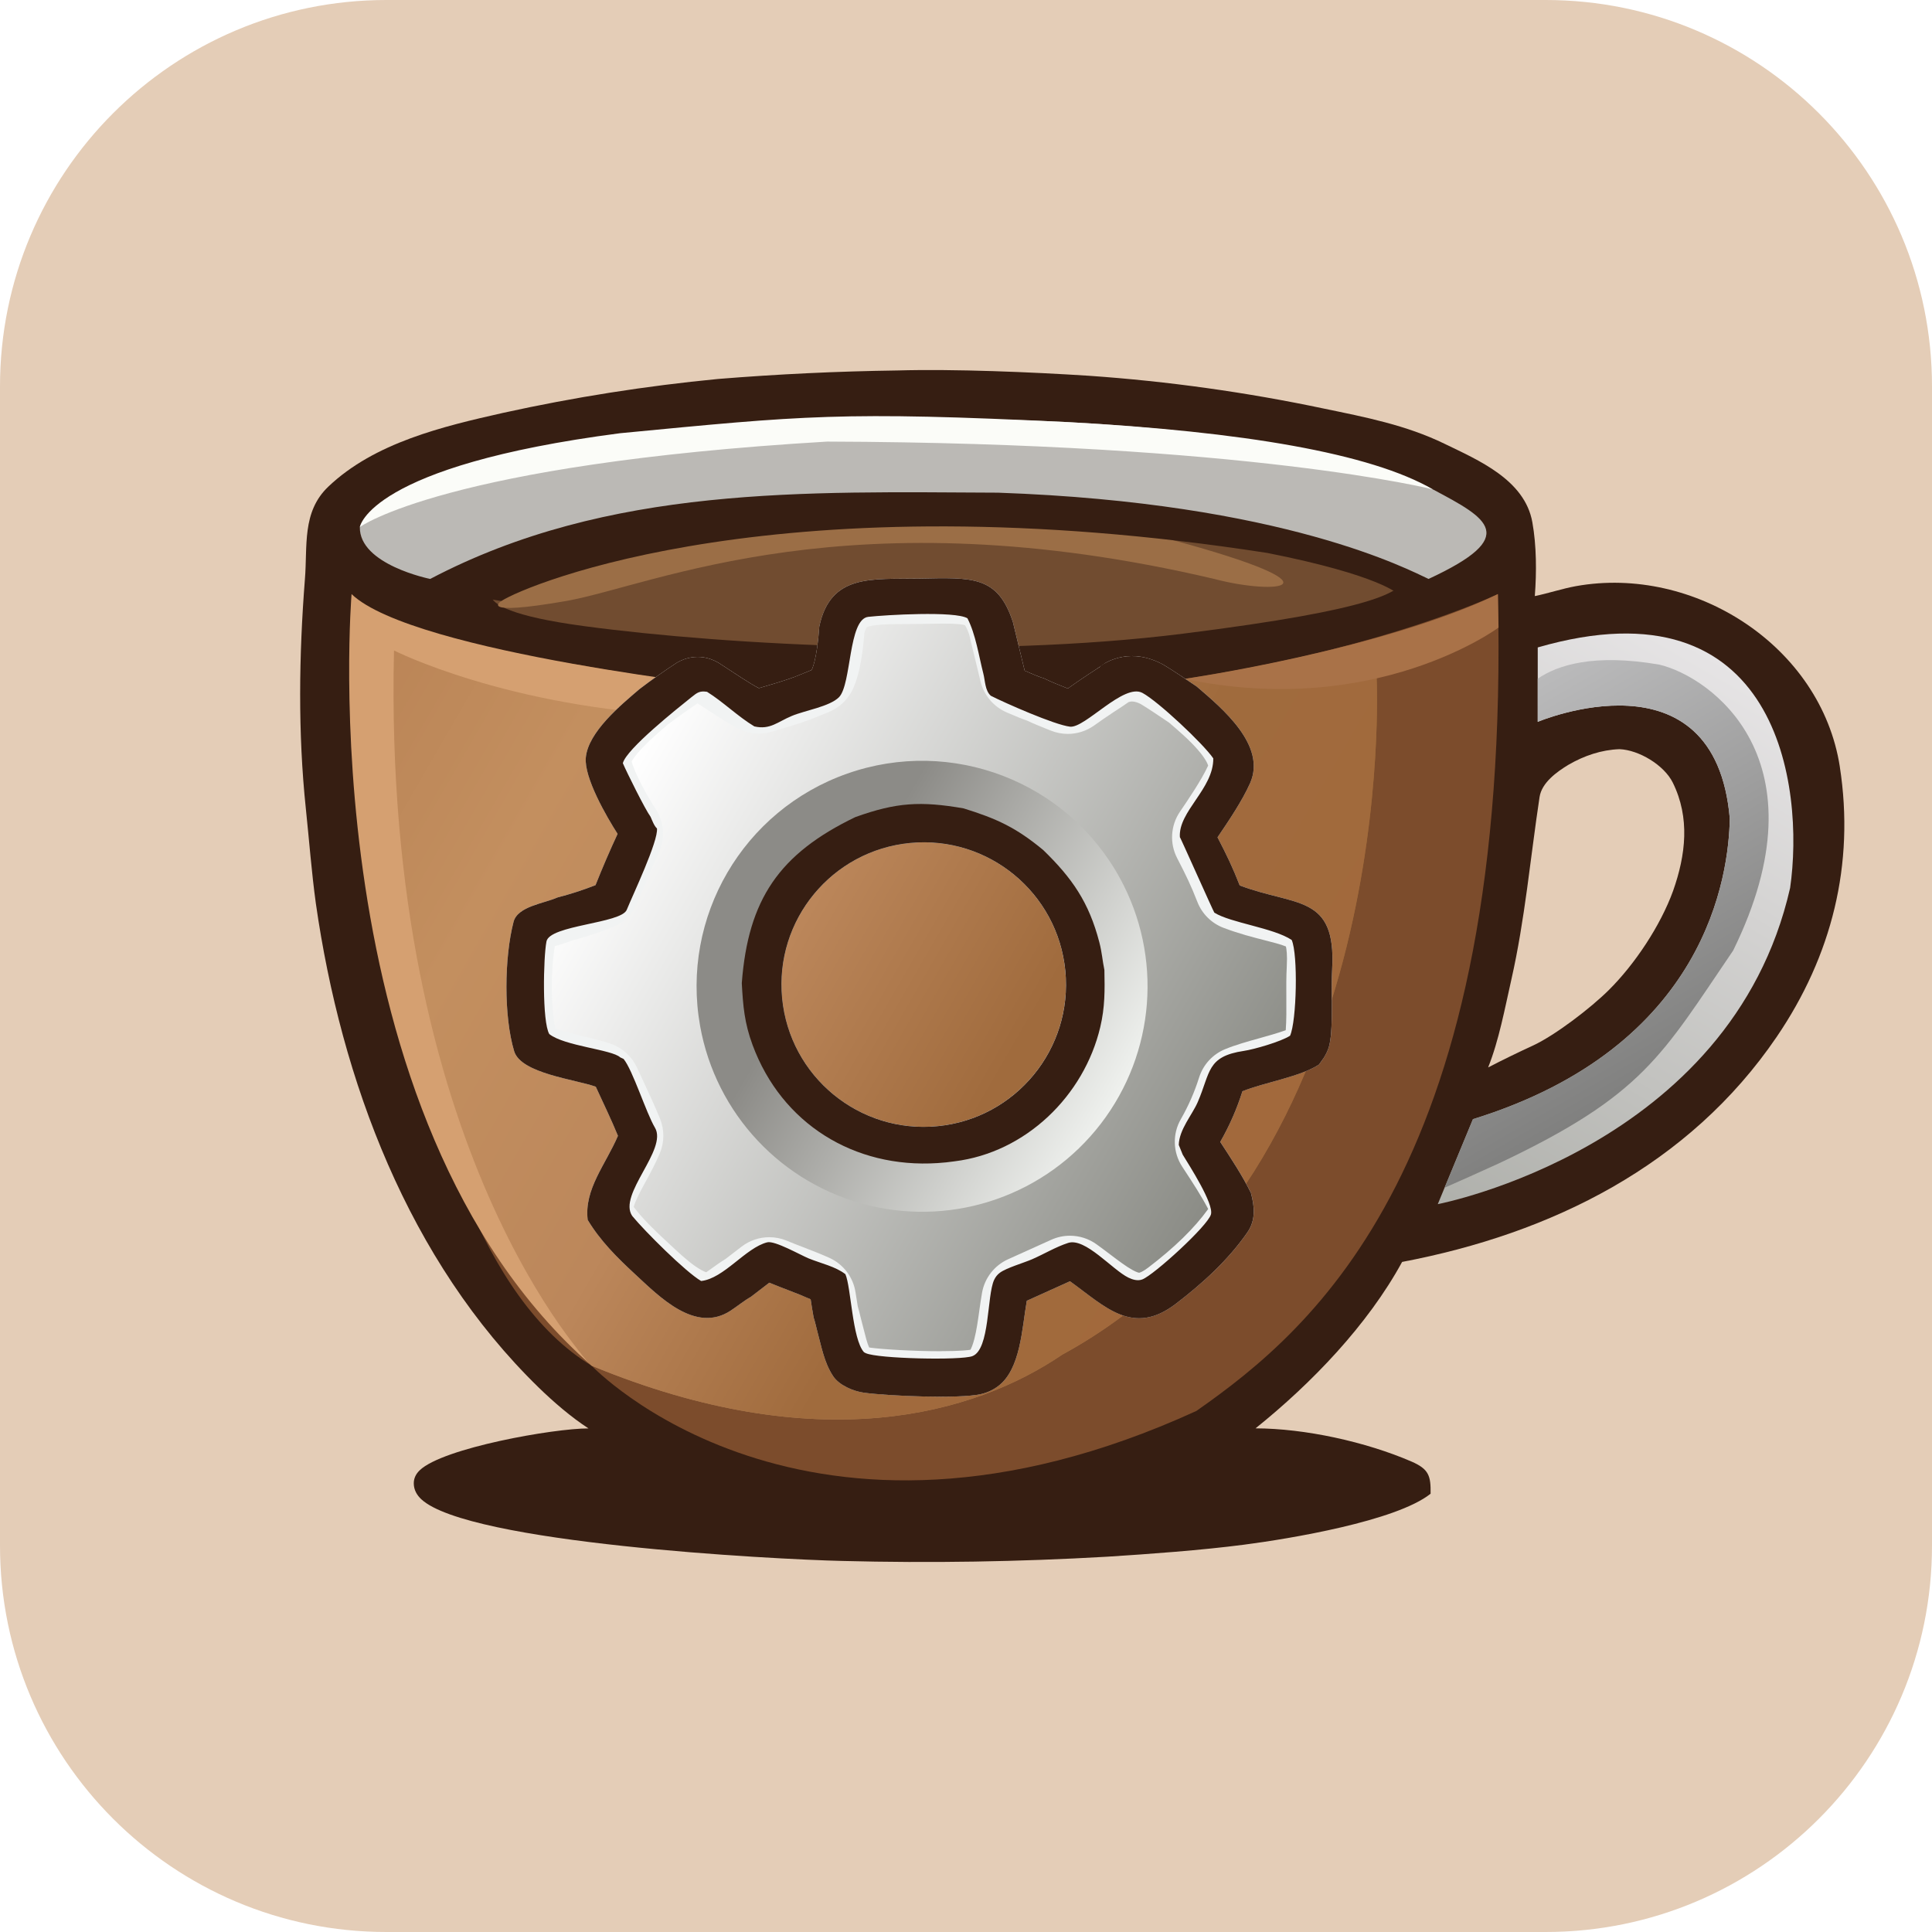
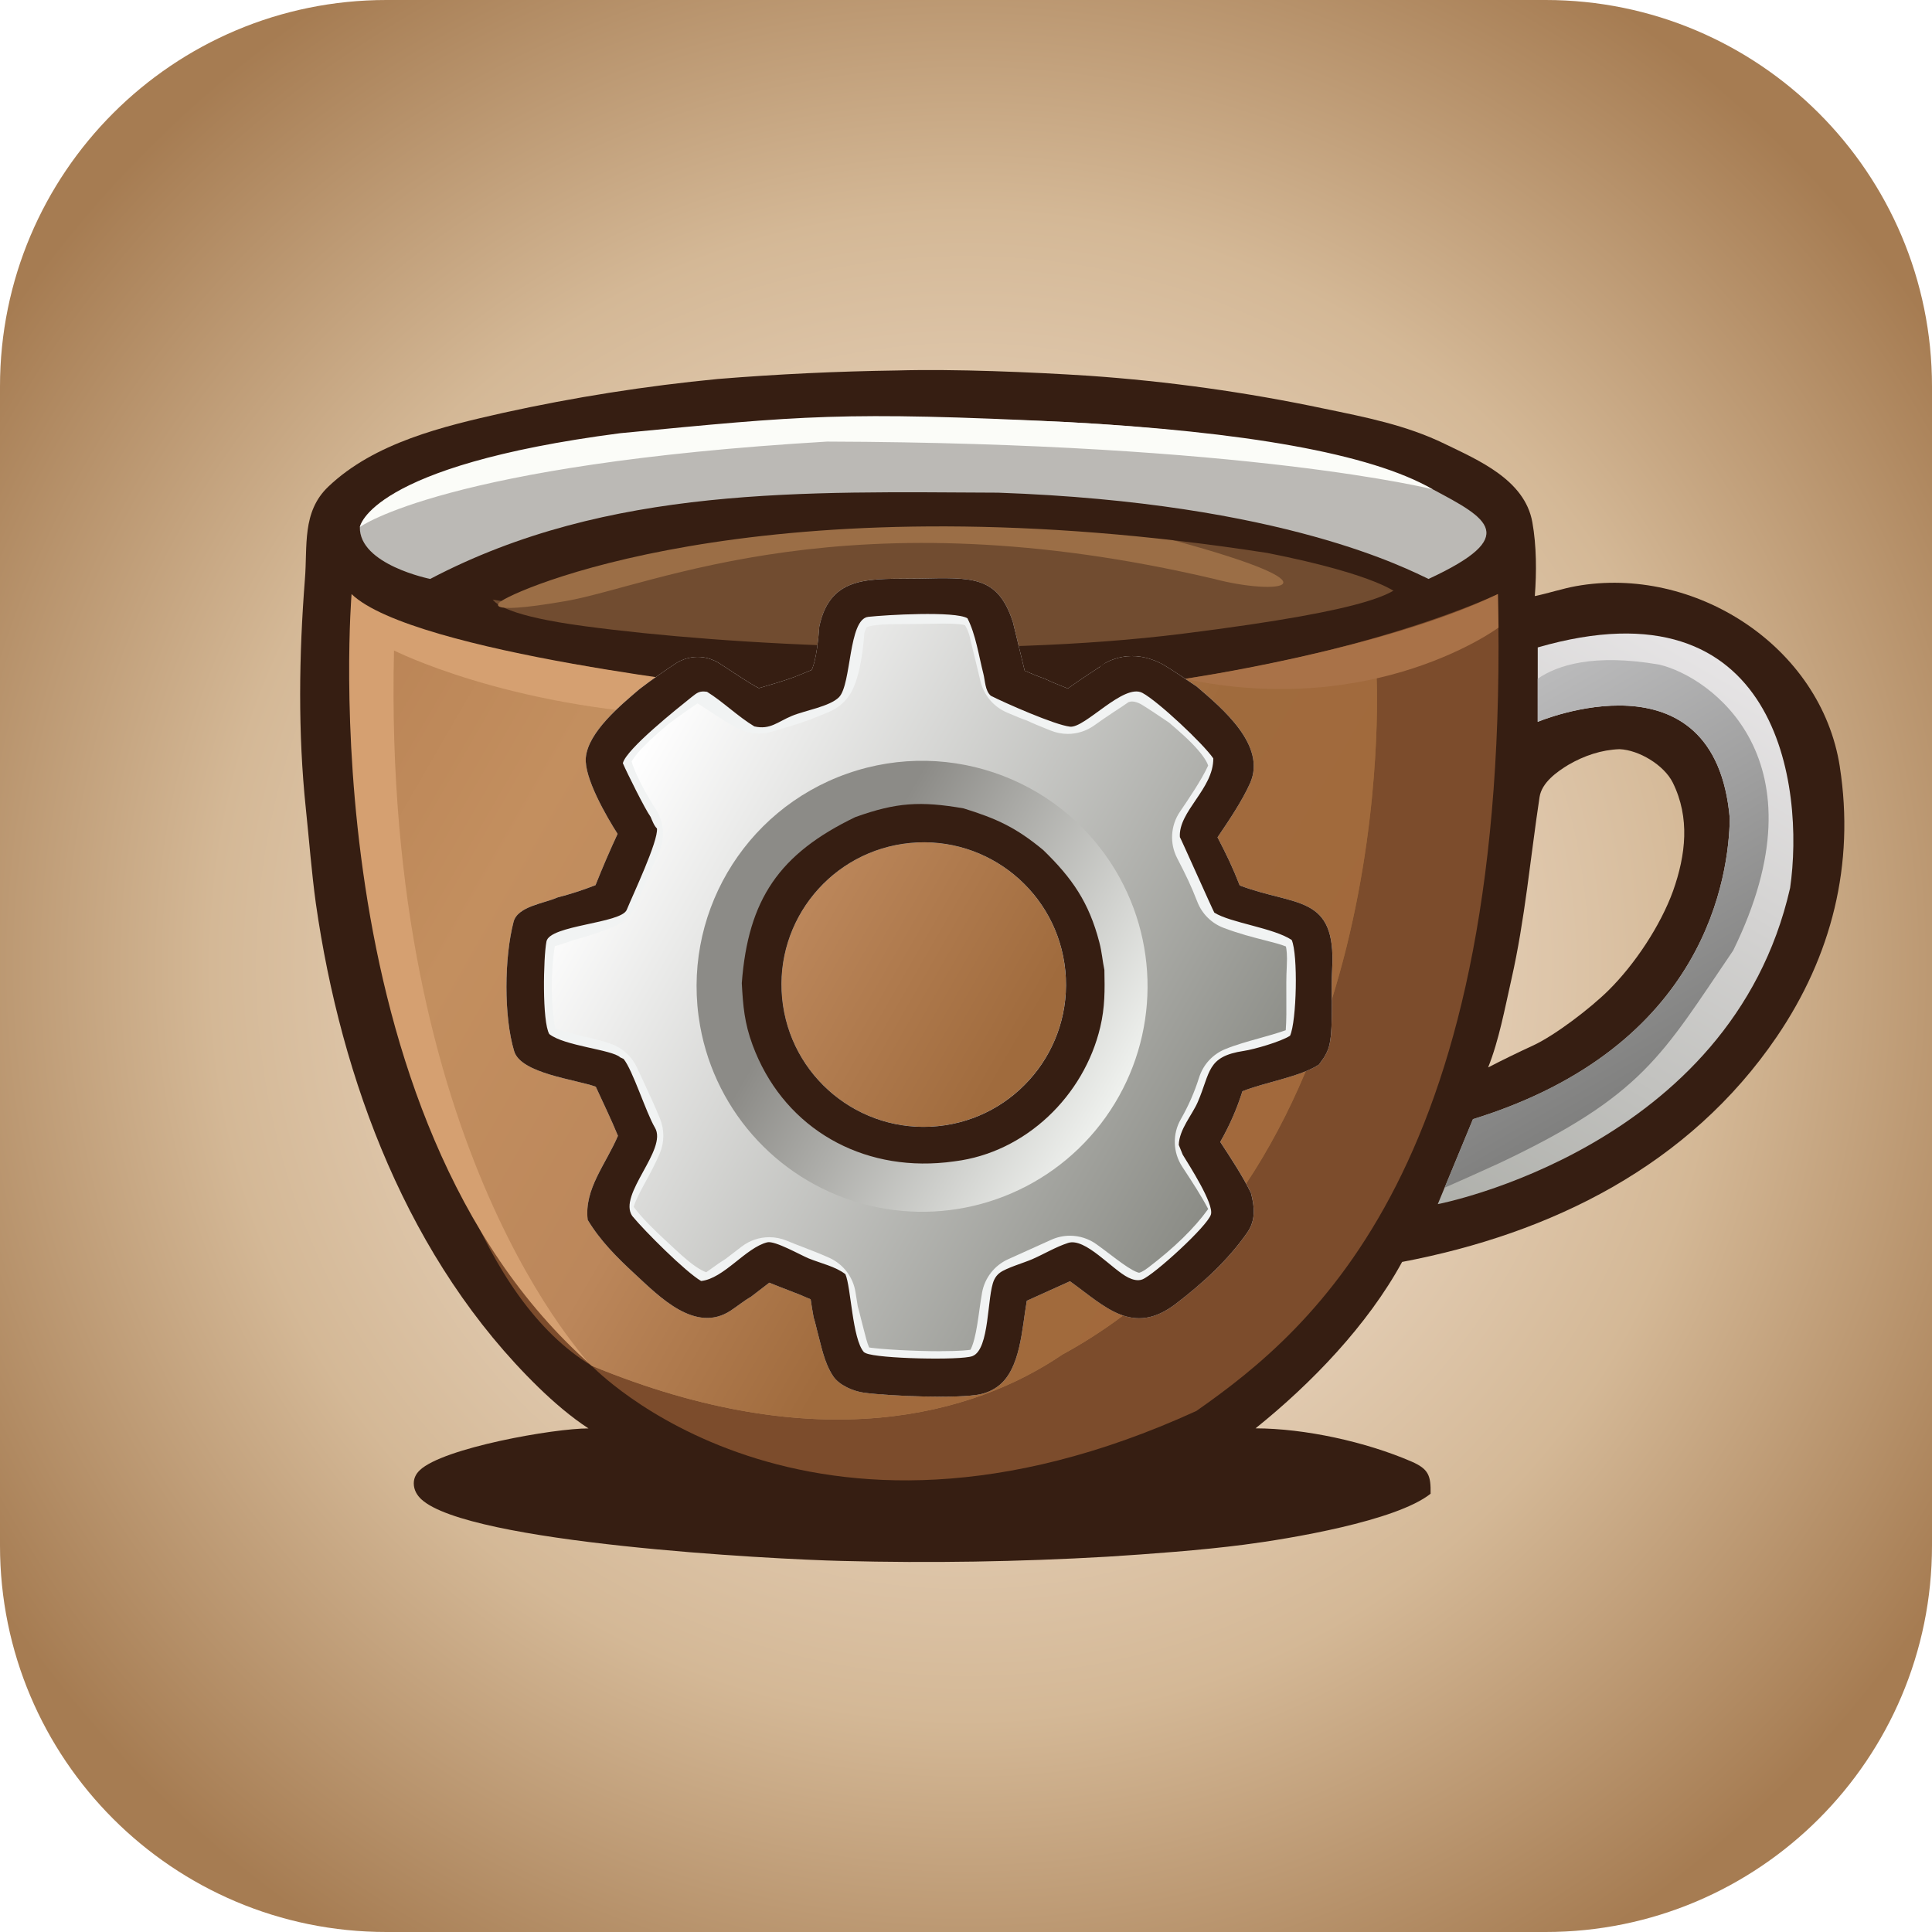
<svg xmlns="http://www.w3.org/2000/svg" id="Layer_1" version="1.1" viewBox="0 0 2000 2000">
  <defs>
    <style>
      .st0 {
      fill: #f1f3f3;
      }

      .st1 {
      fill: url(#linear-gradient2);
      }

      .st2 {
      fill: #361e12;
      }

      .st3 {
      fill: #9b6e46;
      }

      .st4 {
      fill: url(#linear-gradient1);
      }

      .st5 {
      fill: #fbfcf8;
      }

      .st6 {
      fill: #bbb9b5;
      }

      .st7 {
      fill: url(#linear-gradient4);
      }

      .st8 {
      fill: url(#linear-gradient5);
      }

      .st9 {
      fill: url(#linear-gradient3);
      }

      .st10 {
      fill: #714c30;
      }

      .st11 {
      fill: #d5a071;
      }

      .st12 {
      fill: url(#linear-gradient);
      }

      .st13 {
      fill: #7c4c2c;
      }

      .st14 {
      fill: #a97248;
      }
    </style>
    <linearGradient id="linear-gradient" x1="347.06" y1="1062.75" x2="1385.49" y2="1062.75" gradientUnits="userSpaceOnUse">
      <stop offset="0" stop-color="#ac7b50" />
      <stop offset=".47" stop-color="#b38458" />
      <stop offset="1" stop-color="#986732" />
    </linearGradient>
    <linearGradient id="linear-gradient1" x1="332.87" y1="680.6" x2="1257.67" y2="1214.54" gradientUnits="userSpaceOnUse">
      <stop offset="0" stop-color="#ba8456" />
      <stop offset=".22" stop-color="#c38f5f" />
      <stop offset=".49" stop-color="#bc875b" />
      <stop offset=".74" stop-color="#a06b3d" />
      <stop offset="1" stop-color="#a2693c" />
    </linearGradient>
    <linearGradient id="linear-gradient2" x1="1752.73" y1="690.35" x2="1435.81" y2="1239.26" gradientUnits="userSpaceOnUse">
      <stop offset="0" stop-color="#e6e4e5" />
      <stop offset="1" stop-color="#afb0ab" />
    </linearGradient>
    <linearGradient id="linear-gradient3" x1="1679.49" y1="1111.52" x2="1470.38" y2="749.33" gradientUnits="userSpaceOnUse">
      <stop offset="0" stop-color="#80807f" />
      <stop offset="1" stop-color="#bababb" />
    </linearGradient>
    <linearGradient id="linear-gradient4" x1="587.65" y1="833.71" x2="1235.9" y2="1207.98" gradientUnits="userSpaceOnUse">
      <stop offset="0" stop-color="#fff" />
      <stop offset="1" stop-color="#8b8c86" />
    </linearGradient>
    <linearGradient id="linear-gradient5" x1="712.39" y1="904.31" x2="1116.68" y2="1137.73" gradientUnits="userSpaceOnUse">
      <stop offset=".26" stop-color="#8c8b87" />
      <stop offset="1" stop-color="#eff1ee" />
    </linearGradient>
+     <radialGradient id="bg-gradient" cx="1000" cy="1000" r="1200" gradientUnits="userSpaceOnUse">
+       <stop offset="0" stop-color="#f5e6d3" />
+       <stop offset="0.35" stop-color="#e8d4be" />
+       <stop offset="0.65" stop-color="#d4b896" />
+       <stop offset="1" stop-color="#a67c52" />
+     </radialGradient>
  </defs>
-   <rect width="2000" height="2000" rx="400" ry="400" fill="#e4cdb7" />
+   <rect width="2000" height="2000" rx="400" ry="400" fill="url(#bg-gradient)" />
  <g transform="translate(40, 0)">
    <path class="st2" d="M1864.58,793.7c-19.43-125.18-150.96-208.9-273.14-186.93-14.11,2.54-28.43,7.38-42.61,10.3,1.91-24.69,1.8-52.16-2.55-76.47-7.87-43.96-55.74-64.15-91.13-81.32-39.64-19.25-81.69-27.42-124.47-36.27-80.27-16.96-161.62-28.33-243.46-34.02-59.2-3.81-139.48-7.18-198.51-5.48-61.89.86-123.75,3.8-185.44,8.8-74.78,7.21-149.05,18.92-222.41,35.08-62.35,14.02-133.15,30.81-181.01,76.41-27.54,26.22-21.38,61.64-24.22,95.93-6.13,78.51-7.27,158.81.96,237.21,3.45,32.88,5.89,65.57,10.38,98.29,26.21,183.22,95.93,369.94,230.65,501.11,15.26,14.86,33.74,30.79,51.59,42.36-35.75-.1-150.7,20.18-174.75,43.35-3.93,3.79-6.21,8.32-6.12,13.83.1,6.41,3.18,11.87,7.81,16.17,49.06,45.41,361.72,62.09,435.8,63.84,91.27,2.35,182.6.88,273.75-4.37,44.68-2.84,97.98-6.71,141.98-12.45,46.89-6.05,157.67-24.4,193.27-52.77.27-18.36-1.66-25.47-19.83-33.33-47.16-20.4-110.27-34.25-161.4-34.35,57.77-46.33,116.1-106.91,151.75-172.28,154.61-29.36,297.09-99.74,387.82-233.08,56.81-83.5,80.98-178.37,65.27-279.53ZM1524.54,1014.11c14.1-62.1,19.68-126.15,29.21-189.02,2.26-14.9,17.83-26.07,29.89-33.38,16.22-9.41,34.12-15.5,52.86-16.17,20.05.8,46.18,16.43,55.18,34.67,17.96,36.37,13.45,74.82.29,112.05-13.01,35.89-39.56,76-66.94,103.04-18.7,18.47-54.82,46.14-77.69,56.86-15.79,7.26-31.4,14.87-46.83,22.84,11.24-28.08,17.3-61.23,24.03-90.88Z" />
    <path class="st13" d="M572.49,1413.8s220.22,232.36,625.99,46.82c121.38-84.97,326-255.48,312.13-845.64,0,0-375.56,180.27-950.77,73.37-219.72-32.33-212.78-32.33-212.78-32.33,0,0-2.89,619.64,225.43,757.78Z" />
    <path class="st12" d="M1385.11,702.25s24.93,509.25-325.35,699.99c-91.91,62.43-253.17,108.09-487.27,11.56-74.56-84.39-209.35-255.97-219.12-609.76-4.57-119.7-6.3-148.02-6.3-148.02,0,0,276.76,77.93,582.1,66.19,126.89-4.92,179.13-4.49,257.17-19.44,0,0,93.07-1.31,198.85-9.47l-.08,8.95Z" />
    <path class="st4" d="M1385.11,702.25s24.93,509.25-325.35,699.99c-91.91,62.43-253.17,108.09-487.27,11.56-74.56-84.39-209.35-255.97-219.12-609.76-4.57-119.7-6.3-148.02-6.3-148.02,0,0,276.76,77.93,582.1,66.19,126.89-4.92,179.13-4.49,257.17-19.44,0,0,93.07-1.31,198.85-9.47l-.08,8.95Z" />
    <path class="st11" d="M323.94,614.98s-45.09,541.02,248.55,798.82c0,0-216.76-221.96-204.62-740.44,0,0,116.18,58.96,301.73,67.63l64.16-27.74s-346.23-36.99-409.81-98.26Z" />
    <path class="st14" d="M1511.28,649.66s-127.28,94.65-324.95,53.11c0,0,204.63-29.98,324.28-87.79l.67,34.68Z" />
    <path class="st10" d="M484.25,599.32s-69.94,28.58,80.34,48.83c150.28,20.24,414.09,33.65,619.75,7.87,205.66-25.78,223-43.7,231.09-56.7,8.09-13.01-335.25-100.63-580.33-79.36-245.08,21.27-350.86,79.36-350.86,79.36Z" />
    <path class="st3" d="M457.08,582.85l21.96,39.31s-26.59,16.18,67.05,0c91.33-16.18,293.36-111.56,670.94-22.83,64.3,17.05,139.3,9.24-42.27-40.03-108.45-31.93-233.31-55.05-420.58-26.15-187.28,28.9-297.1,49.71-297.1,49.71Z" />
    <path class="st2" d="M392.34,587.47s-6.94,20.81,86.7,34.68c26.59-17.34,291.07-127.55,793.04-49.71,116.76,23.12,135.26,42.54,135.26,42.54l41.05-20.21-36.42-65.1s-321.38-98.02-618.48-41.5c-297.1,56.53-388.43,32.25-401.14,99.3Z" />
    <path class="st1" d="M1813.11,919.25c-61.27,269.35-364.72,327.27-364.72,327.27l7.04-17.01,29.37-70.96c242.77-75.15,264.74-253.17,265.89-310.98-15.02-178.03-198.83-100.33-198.83-100.33v-77.02c249.7-72.16,276.29,144.98,261.26,249.03Z" />
    <path class="st6" d="M332.52,545.56s29.02-96.45,510.68-110.11c319.07-11.27,534.96,35.55,599.98,71.1,57.22,30.35,91.04,48.55-4.34,92.77-19.07-8.67-149.13-78.9-445.65-89.3-198.55-.87-403.17-7.8-587.84,89.3,0,0-73.7-14.74-72.83-53.76Z" />
    <path class="st5" d="M1443.18,506.55s-190.21-48.02-626.86-49.42c-395.08,23.41-483.8,88.44-483.8,88.44,0,0,9.14-63.29,269.45-97.11,190.08-18.21,228.15-22.93,464.02-11.46,180.38,9.73,313.03,32.27,377.19,69.55Z" />
    <path class="st9" d="M1754.15,983.99c-73.99,108.67-92.68,149.65-242.87,220.49-22.01,10.06-40.44,18.29-55.86,25.03l29.37-70.96c242.77-75.15,264.74-253.17,265.89-310.98-15.02-178.03-198.83-100.33-198.83-100.33v-44.63c20.22-13.99,57.82-26.34,126-14.57,53.18,12.71,173.4,98.26,76.3,295.94Z" />
    <path class="st0" d="M1243.35,916.6c-7.51-19.27-13.54-31.57-22.98-49.81,11.35-16.66,25.7-37.94,33.75-56.12,17.28-39.01-28.89-77.43-55.37-100.06-11.33-7.61-22.88-15.6-34.58-22.64-26.84-14.55-48.11-8.06-59.62-1.84l-3.72,2.55-6.31,4.31-.32.21-7.61,4.96c-7.15,4.73-14.22,9.58-21.18,14.58-7.67-3.13-17.86-6.96-25.01-10.71-3.22-.52-16.26-6.28-19.65-7.73l-12.16-50.29c-15.67-48.51-42.52-46.11-97.04-45.1-48.56.9-91.82-5.35-103.42,49.7-2.35,34.99-7.89,44.93-7.89,44.93l-13.28,5.42c-11.96,4.99-28.84,9.71-41.35,13.4-9-4.43-26.92-16.65-37.43-23.44-.71-.45-1.37-.88-2-1.29.05,0,.1.02.15.02-20.33-13.4-38.21-5.92-45.28-1.85-13.35,8.68-26.36,17.87-39.02,27.54-19.17,16.39-53.23,44.39-55.58,71-1.85,20.78,21.4,60.96,32.9,78.85-8.12,17.48-15.74,35.2-22.86,53.1-12.9,5.06-26.11,9.32-39.53,12.79-13.18,6.02-41.13,9.03-45.31,25.13-9.62,37.04-10.3,97.75.62,133.98,6.95,23.09,63.5,29.19,84.47,36.73,7.35,15.98,16.4,34.77,22.95,50.85-12.61,29.62-35.1,55.14-31.31,87,12.89,21.53,30.3,38.92,49.43,56.59,24.71,22.82,62.01,61.29,98.48,37.44,6.3-4.12,14.77-10.88,21.02-14.34l19.1-14.64c13.38,5.6,30.33,11.53,42.78,17.17.94,6.38,1.97,12.74,3.12,19.08.83,1.61,3,11.21,3.65,13.59,4.4,16.2,7.08,32.48,16.36,46.7,6.34,9.7,21.15,15.83,31.94,17.31,25.53,3.49,98.96,6.51,120.99,1.51,6.37-1.39,12.37-4.13,17.62-8,23.77-17.24,25.05-60.36,30.09-88.66l44.72-20.19c36.49,26.25,65,57.34,109.44,23.42,27.63-21.09,54.19-45.21,74.12-73.92,8.94-12.9,7.5-26.9,3.71-41.03-9.1-18.37-20.53-35.6-31.74-52.74,9.53-16.6,17.23-34.18,22.98-52.43,21.97-8.95,60.2-15.07,79.28-27.66.06-.15,4.48-6.17,5.04-7.12,5.39-8.95,6.04-13.45,7.31-23.27,1.86-23.07.08-47.14,1.26-68.6,4.24-77.52-37.87-64.45-95.7-86.38ZM930.67,1165.82c-81.05,7.98-153.2-51.33-161.06-132.4-7.85-81.07,51.58-153.12,132.66-160.83,80.89-7.7,152.74,51.56,160.57,132.44,7.83,80.87-51.31,152.82-132.17,160.79Z" />
    <path class="st2" d="M1339.05,1002.98c4.25-77.53-37.87-64.46-95.7-86.38-7.52-19.28-13.54-31.57-22.97-49.81,11.34-16.67,25.69-37.94,33.74-56.12,17.27-39-28.89-77.42-55.37-100.06-11.33-7.6-22.89-15.6-34.58-22.63-32.76-17.76-57.27-4.17-65.79,2,.3-.03.62-.07.91-.1l-12.7,8.29c-7.15,4.72-14.22,9.58-21.19,14.57-7.66-3.12-17.86-6.95-25.01-10.71-3.22-.52-16.25-6.28-19.65-7.73l-12.16-50.28c-15.67-48.51-42.51-46.11-97.04-45.09-48.56.9-91.82-5.35-103.42,49.69-2.35,34.99-7.89,44.94-7.89,44.94l-13.27,5.41c-11.97,5-28.86,9.71-41.36,13.4-9-4.42-26.92-16.64-37.43-23.44-.7-.45-1.37-.88-2-1.28.05,0,.09,0,.14.01-20.33-13.39-38.21-5.92-45.28-1.85-13.34,8.69-26.36,17.87-39.01,27.54-19.17,16.4-53.23,44.39-55.59,71-1.84,20.78,21.41,60.96,32.9,78.86-8.11,17.48-15.74,35.19-22.85,53.1-12.91,5.06-26.11,9.32-39.53,12.79-13.18,6.02-41.12,9.04-45.3,25.14-9.63,37.03-10.29,97.75.62,133.97,6.95,23.09,63.5,29.19,84.47,36.74,7.35,15.98,16.4,34.76,22.95,50.84-12.61,29.61-35.1,55.13-31.32,87,12.89,21.53,30.3,38.92,49.43,56.59,24.72,22.82,62.02,61.3,98.48,37.45,6.3-4.12,14.77-10.88,21.02-14.34l19.1-14.65c13.38,5.6,30.33,11.53,42.78,17.18.93,6.38,1.98,12.74,3.13,19.08.82,1.6,2.99,11.21,3.64,13.59,4.41,16.2,7.08,32.48,16.37,46.7,6.34,9.7,21.15,15.83,31.94,17.31,25.53,3.5,98.96,6.51,120.99,1.51,6.37-1.39,12.37-4.12,17.61-8,23.78-17.24,25.06-60.36,30.09-88.66l44.71-20.19c36.49,26.26,65,57.34,109.44,23.42,27.63-21.09,54.19-45.21,74.11-73.92,8.95-12.91,7.5-26.89,3.72-41.03-9.1-18.36-20.54-35.6-31.74-52.73,9.53-16.6,17.23-34.17,22.98-52.43,21.97-8.95,60.2-15.07,79.27-27.66.08-.16,4.48-6.18,5.06-7.13,5.39-8.95,6.04-13.45,7.3-23.27,1.87-23.07.08-47.14,1.25-68.6ZM1295.41,1072.21c-9.5,6.16-37.2,14.1-47.62,15.65-38.76,5.77-34.52,22.13-47.86,52.93-5.85,13.51-19.18,28.24-19.67,44.4l4.08,10.11c6.73,11.1,32.41,50.79,29.22,61.89-3.45,12.01-58.92,62.51-70.99,67.25-4.74,1.86-10.14.28-14.52-1.88-16.77-8.24-44.61-41.64-62.36-35.88-12.79,4.15-24.83,11.47-37.16,16.85-8.54,3.73-26.51,8.9-33.36,13.94-2.75,2.02-4.7,4.53-6.12,7.62-7.52,16.45-4.2,71.86-22.46,78.78-11.93,4.52-97.93,2.7-110.33-3.08-1.15-.54-1.05-.5-1.94-1.07-12.13-13.65-13.29-67.4-19.16-80.66-10.17-7.99-25.74-11.34-37.97-16.33-8.54-3.49-35.03-18.66-42.95-16.68-22.38,5.62-44.86,37.55-68.44,40.04-16.13-9.38-58.73-51.92-71.3-67.31-15.25-22.09,36.96-68.83,23.5-91.41-9.17-15.39-22.93-59.59-32.48-71.16l-3.53-1.66c-8.31-8.01-57.89-11.68-73.38-24.11-7.49-12.85-6.14-79.34-2.91-95.86,3.33-17.01,77.32-18.55,83.1-32.73,6.4-15.7,32.78-71.13,31.29-84.25-2.82-2.41-5.08-8.54-6.63-12.08-5.62-7.61-24.68-46.05-28.69-55.46,3.54-14.68,57.16-57.22,71.17-68.45,6.12-4.91,8.45-6.54,15.97-5.46,16.68,10.39,31.91,25.54,48.99,35.83,16.37,3.75,24.08-4.78,38.84-10.87,13.19-5.59,39.07-9.61,48.79-19.37,13.14-13.53,9.48-80.84,30.28-83.18,17.54-1.97,89.95-6.26,102.69,1.49,8.59,16.75,11.75,38.9,16.43,57.18,1.99,7.77,1.72,17.65,7.76,23.02,14.29,7.3,66.16,30.22,82.01,32,15.51,1.74,55.58-45.33,74.93-34.96,16.3,8.74,62.91,52.56,73.35,67.75.35,31.56-36.39,54.9-34.56,81.65-.09-1.28,34.43,76.4,35.66,78.07,16.78,10.6,61.37,15.75,80.09,28.3,6.63,15.01,5.14,83.87-1.71,99.16Z" />
    <path class="st7" d="M933.33,1398.78c-27.26,0-59.61-1.92-72.72-3.72-.25-.04-.58-.12-.94-.24-2.11-4.86-3.78-11.56-5.66-19.05-.84-3.33-1.7-6.78-2.68-10.4-.14-.55-.34-1.38-.57-2.32-1.03-4.2-1.88-7.63-2.79-10.67-.8-4.55-1.55-9.26-2.29-14.28-2.33-15.82-12.54-29.37-27.1-35.97-8.45-3.83-17.95-7.5-27.13-11.04-6.12-2.36-11.91-4.59-16.91-6.69-5.85-2.45-12.02-3.65-18.16-3.65-10.19,0-20.27,3.31-28.62,9.71l-16.79,12.88c-5,3.05-9.8,6.5-14.13,9.62-2.06,1.48-4.18,3.01-5.72,4.05-1.69-.51-5.45-2.03-11.69-6.42-8.36-5.88-17.2-14.13-25-21.41-1.63-1.52-3.21-2.99-4.75-4.41-14.04-12.97-25.1-23.99-33.69-35.4,2.06-7.18,6.98-16.21,12.42-26.21,4.68-8.6,9.99-18.36,14.52-29.01,4.91-11.54,5.01-24.55.28-36.17-5.44-13.35-12.04-27.52-18.43-41.23-1.84-3.95-3.64-7.82-5.35-11.53-5.27-11.46-14.93-20.32-26.81-24.59-7.84-2.82-17-5-26.7-7.32-7.85-1.87-22.36-5.33-31.06-8.63-4.63-23.69-4.81-58.64-.52-85.15,1.12-.35,2.19-.67,3.11-.95,4.77-1.45,9.67-2.94,14.61-4.89,14.12-3.78,28.08-8.36,41.56-13.65,12.11-4.75,21.72-14.31,26.53-26.4,6.79-17.09,14.13-34.14,21.81-50.67,6.78-14.61,5.62-31.67-3.09-45.23-14.36-22.35-22.79-41.22-25.03-49.46,1.26-2.29,4.18-6.74,10.65-13.62,7.96-8.47,17.73-16.8,25.58-23.5l1.46-1.25c9.96-7.57,20.25-14.89,30.67-21.8l.43.28c2.23,1.44,4.8,3.13,7.55,4.94,14.63,9.63,25.68,16.79,34.64,21.19,6.51,3.2,13.62,4.83,20.76,4.83,4.47,0,8.94-.64,13.3-1.92,1.58-.47,3.24-.95,4.94-1.45,12.59-3.68,28.24-8.25,41.04-13.58l13.11-5.35c9.9-4.04,18.12-11.32,23.33-20.66,6.77-12.16,11.29-32.59,13.45-60.76,1.06-4.03,2.12-5.82,2.45-6.32.63-.32,3.1-1.39,9.28-2.17,8.21-1.03,18.91-1.06,30.24-1.1,5.05-.02,10.27-.03,15.68-.13l5.97-.12c6.61-.13,12.86-.26,18.4-.26,14.7,0,20.17,1.01,22.15,1.65.71,1.03,2.36,3.8,4.39,9.74l11.71,48.4c3.5,14.46,13.63,26.41,27.32,32.23.41.17.98.42,1.67.72,8.29,3.58,14.19,6.02,19.11,7.66,6.51,3.11,13.4,5.87,19.62,8.35,1.7.68,3.35,1.34,4.89,1.96,5.73,2.34,11.76,3.49,17.76,3.49,9.7,0,19.31-3,27.43-8.83,6.23-4.47,12.82-9.01,19.58-13.48l7.47-4.87c.15-.1,1.03-.69,1.17-.78l7.23-4.94c1.17-.44,2.38-.67,3.6-.67,3.07,0,6.51,1.39,9.08,2.7,8.17,4.96,16.47,10.56,25.23,16.48,1.36.92,2.71,1.83,4.06,2.74,9.45,8.07,21.04,18.02,29.78,28.11,7.99,9.22,10.12,14.51,10.66,16.33-6.78,14.84-20.76,35.38-29.19,47.75-9.73,14.28-10.84,32.75-2.9,48.09,9.38,18.13,14.37,28.43,20.92,45.26,4.83,12.41,14.7,22.18,27.15,26.9,15.92,6.04,30.63,9.78,42.44,12.79,7.56,1.92,17.55,4.47,22.08,6.49.62,2.63,1.53,8.75.89,20.55-.6,11.03-.53,22.14-.46,32.89.08,11.75.15,22.88-.61,33.24-8.09,2.94-19.3,6.06-26.96,8.2-12.13,3.38-24.68,6.88-35.63,11.34-12.97,5.28-22.91,16.07-27.11,29.42-4.72,15-11.09,29.52-18.91,43.14-8.81,15.35-8.26,34.34,1.43,49.15l1.7,2.6c9.19,14.04,17.92,27.38,24.96,40.78.04.22.08.42.11.61-14.3,19.8-34.64,39.66-62.04,60.57-5.64,4.31-8.84,5.24-9.33,5.24-.02,0-1.89-.08-6.88-2.83-6.59-3.63-14.62-9.7-23.12-16.13-4.5-3.4-9.15-6.92-14.11-10.49-8.14-5.86-17.77-8.86-27.47-8.86-6.57,0-13.16,1.37-19.35,4.17l-44.72,20.19c-14.14,6.39-24.22,19.33-26.95,34.61-1.08,6.03-1.96,12.36-2.82,18.48-1.42,10.14-2.9,20.63-5.14,29.33-1.73,6.71-3.31,9.97-4.08,11.28-1.35.24-9.24,1.44-31.27,1.44ZM916.41,824.89c-6.17,0-12.42.3-18.59.89-51.73,4.92-98.43,29.71-131.5,69.79-33.07,40.09-48.52,90.65-43.51,142.38,9.7,100.12,92.79,175.62,193.26,175.62,6.38,0,12.84-.32,19.21-.95,106.47-10.49,184.69-105.65,174.38-212.12-9.7-100.11-92.77-175.61-193.24-175.61Z" />
    <path class="st8" d="M1119.4,909.18c-54.82-100.43-174.36-146.32-282.3-108.36-107.93,37.95-172.45,148.55-152.36,261.2,16.24,91,84.65,163.84,174.46,185.76,89.81,21.91,184.08-11.24,240.41-84.54,56.32-73.3,64.09-172.93,19.79-254.06ZM769.62,1033.42c-7.85-81.07,51.57-153.12,132.66-160.83,80.88-7.7,152.73,51.56,160.57,132.44,7.83,80.88-51.31,152.82-132.18,160.79-81.05,7.98-153.2-51.33-161.05-132.4Z" />
    <path class="st2" d="M1103.25,1004c-2.07-9.79-2.39-17.66-5.23-28.59-10.74-41.37-28.15-66.4-58.06-95.44-28.15-23.34-48.22-32.55-82.54-43.16-44.43-7.62-69.19-6.3-112.02,9.06-78.84,38.02-110.95,85.21-117.5,171.85,1.29,23.89,2.75,41.25,11.17,64.05,30.15,81.58,105.25,127.87,191.5,122.25,5.92-.37,11.82-.98,17.69-1.84,73.59-9.11,133.9-67.78,150.72-138.9,4.92-20.79,4.72-38.22,4.29-59.27ZM930.67,1165.82c-81.05,7.98-153.2-51.33-161.05-132.4-7.85-81.07,51.57-153.12,132.66-160.83,80.88-7.7,152.73,51.56,160.57,132.44,7.83,80.88-51.31,152.82-132.18,160.79Z" />
  </g>
</svg>
